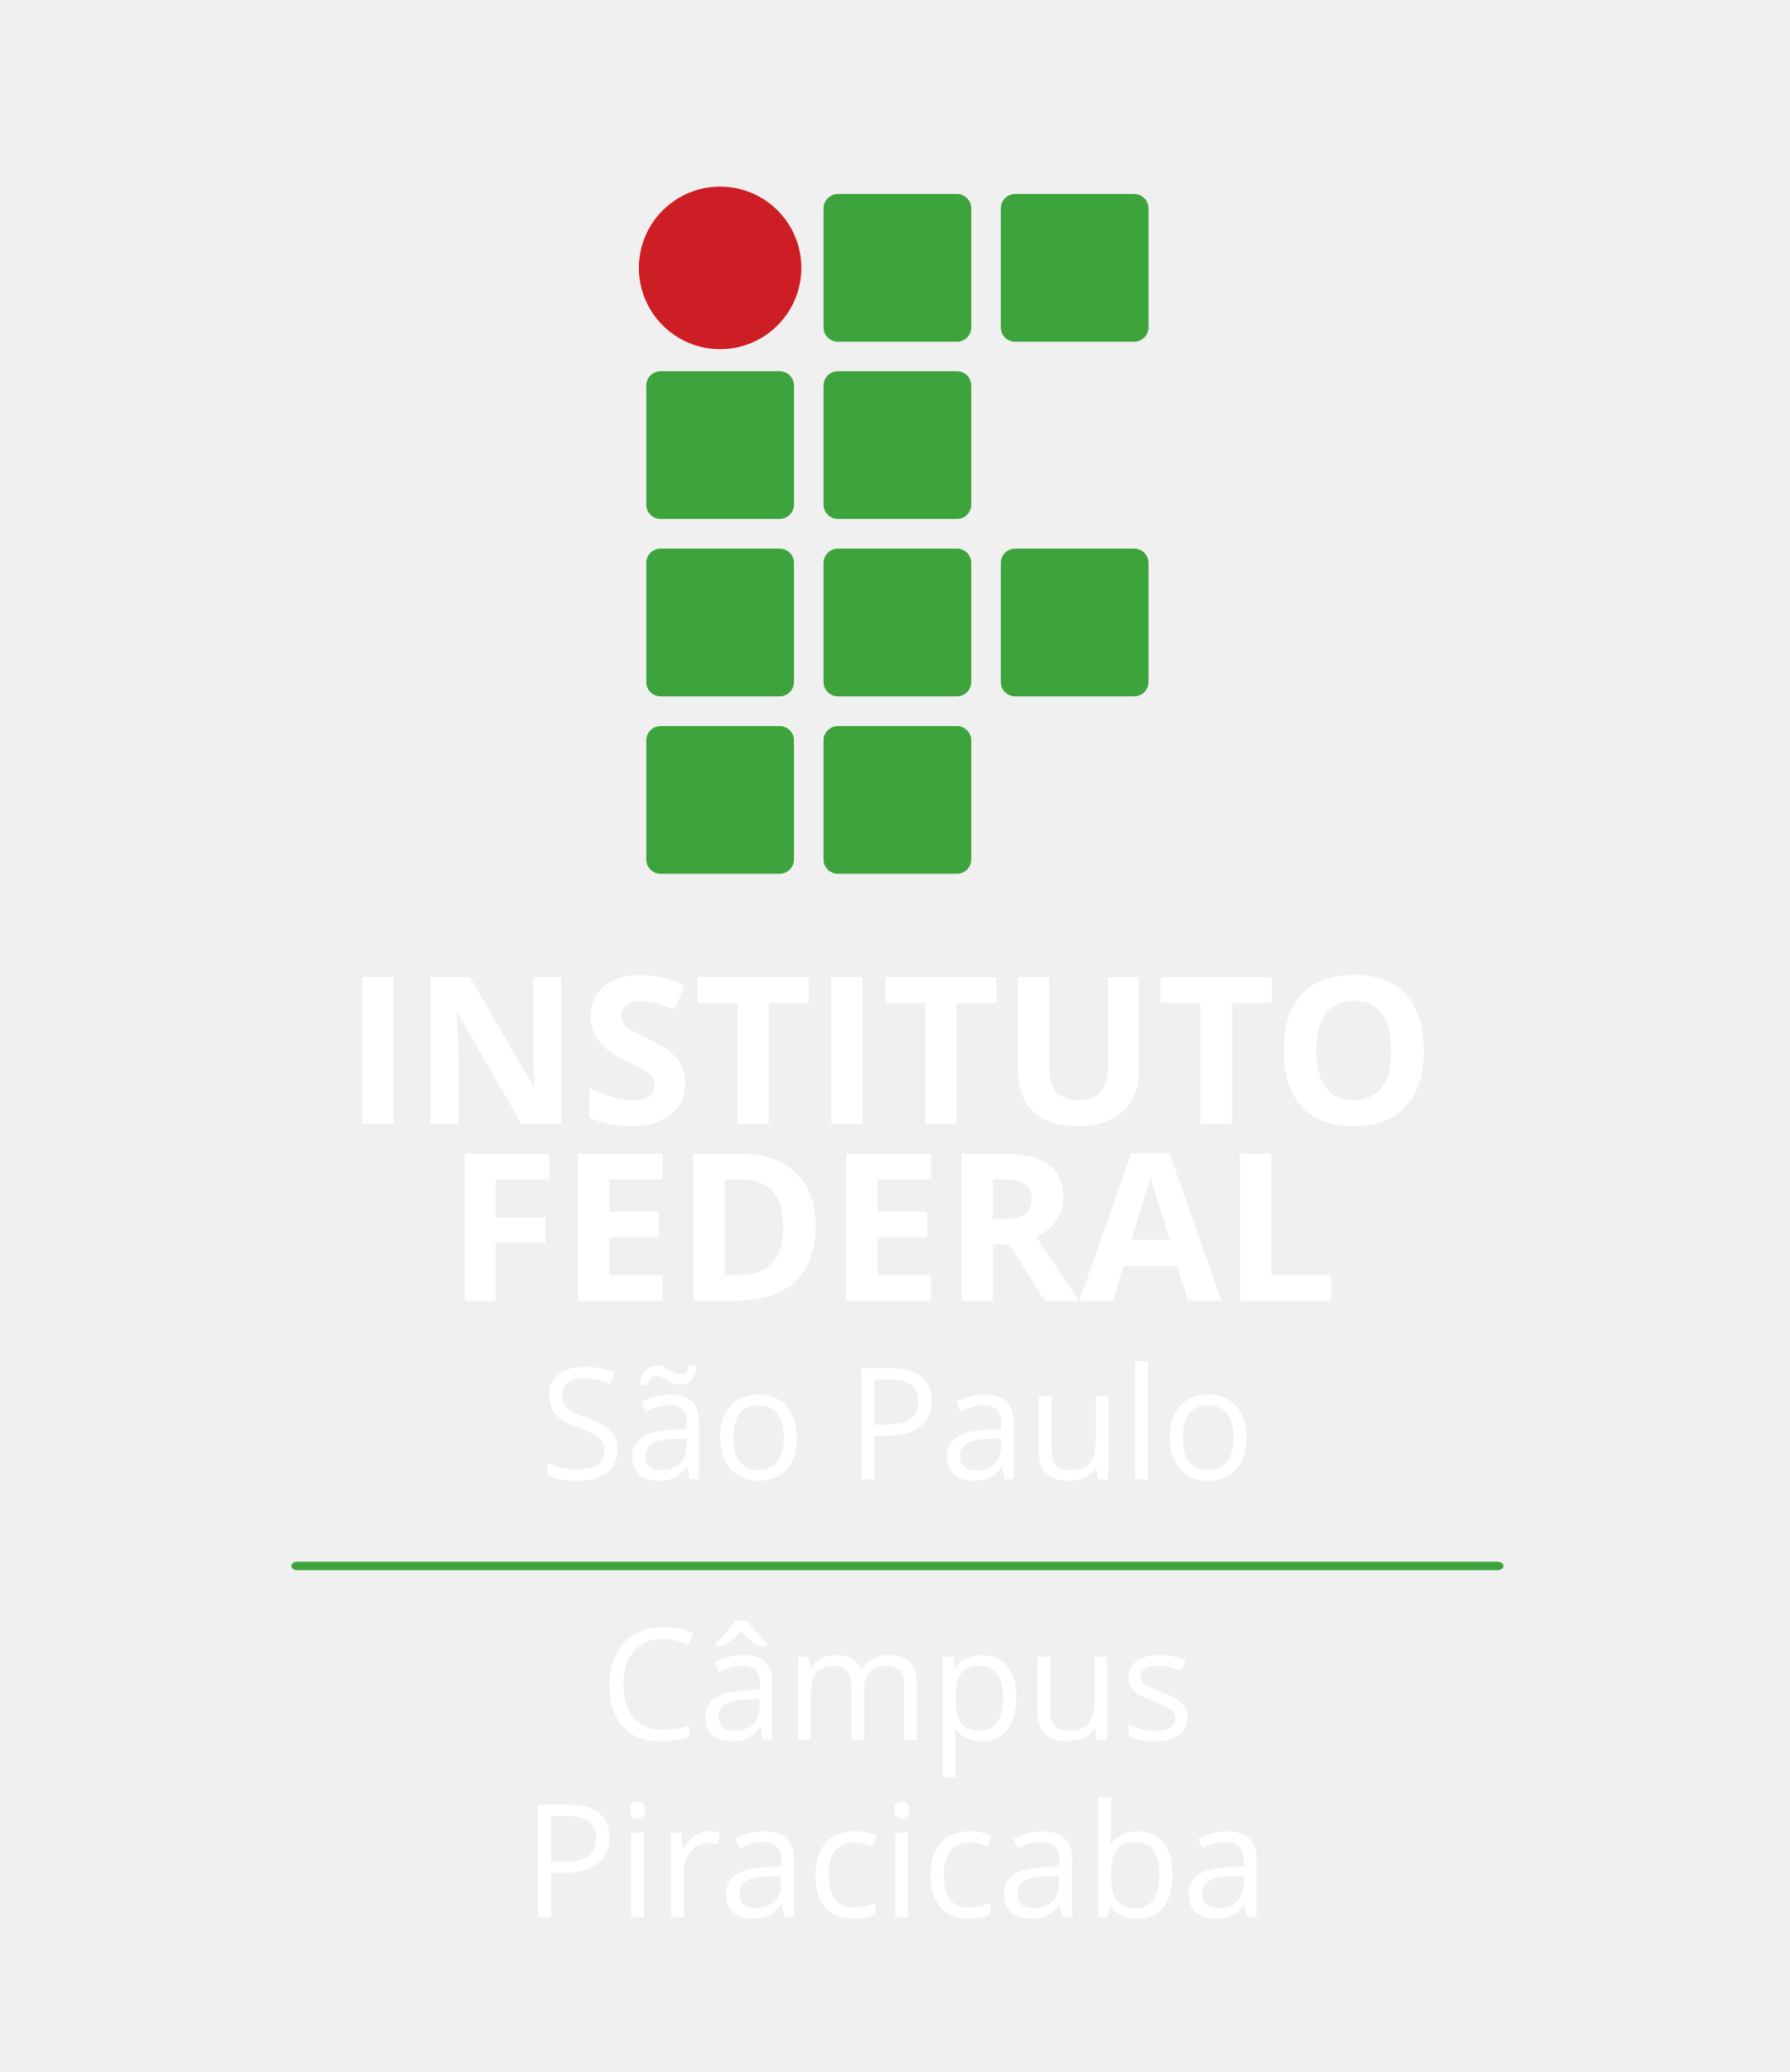
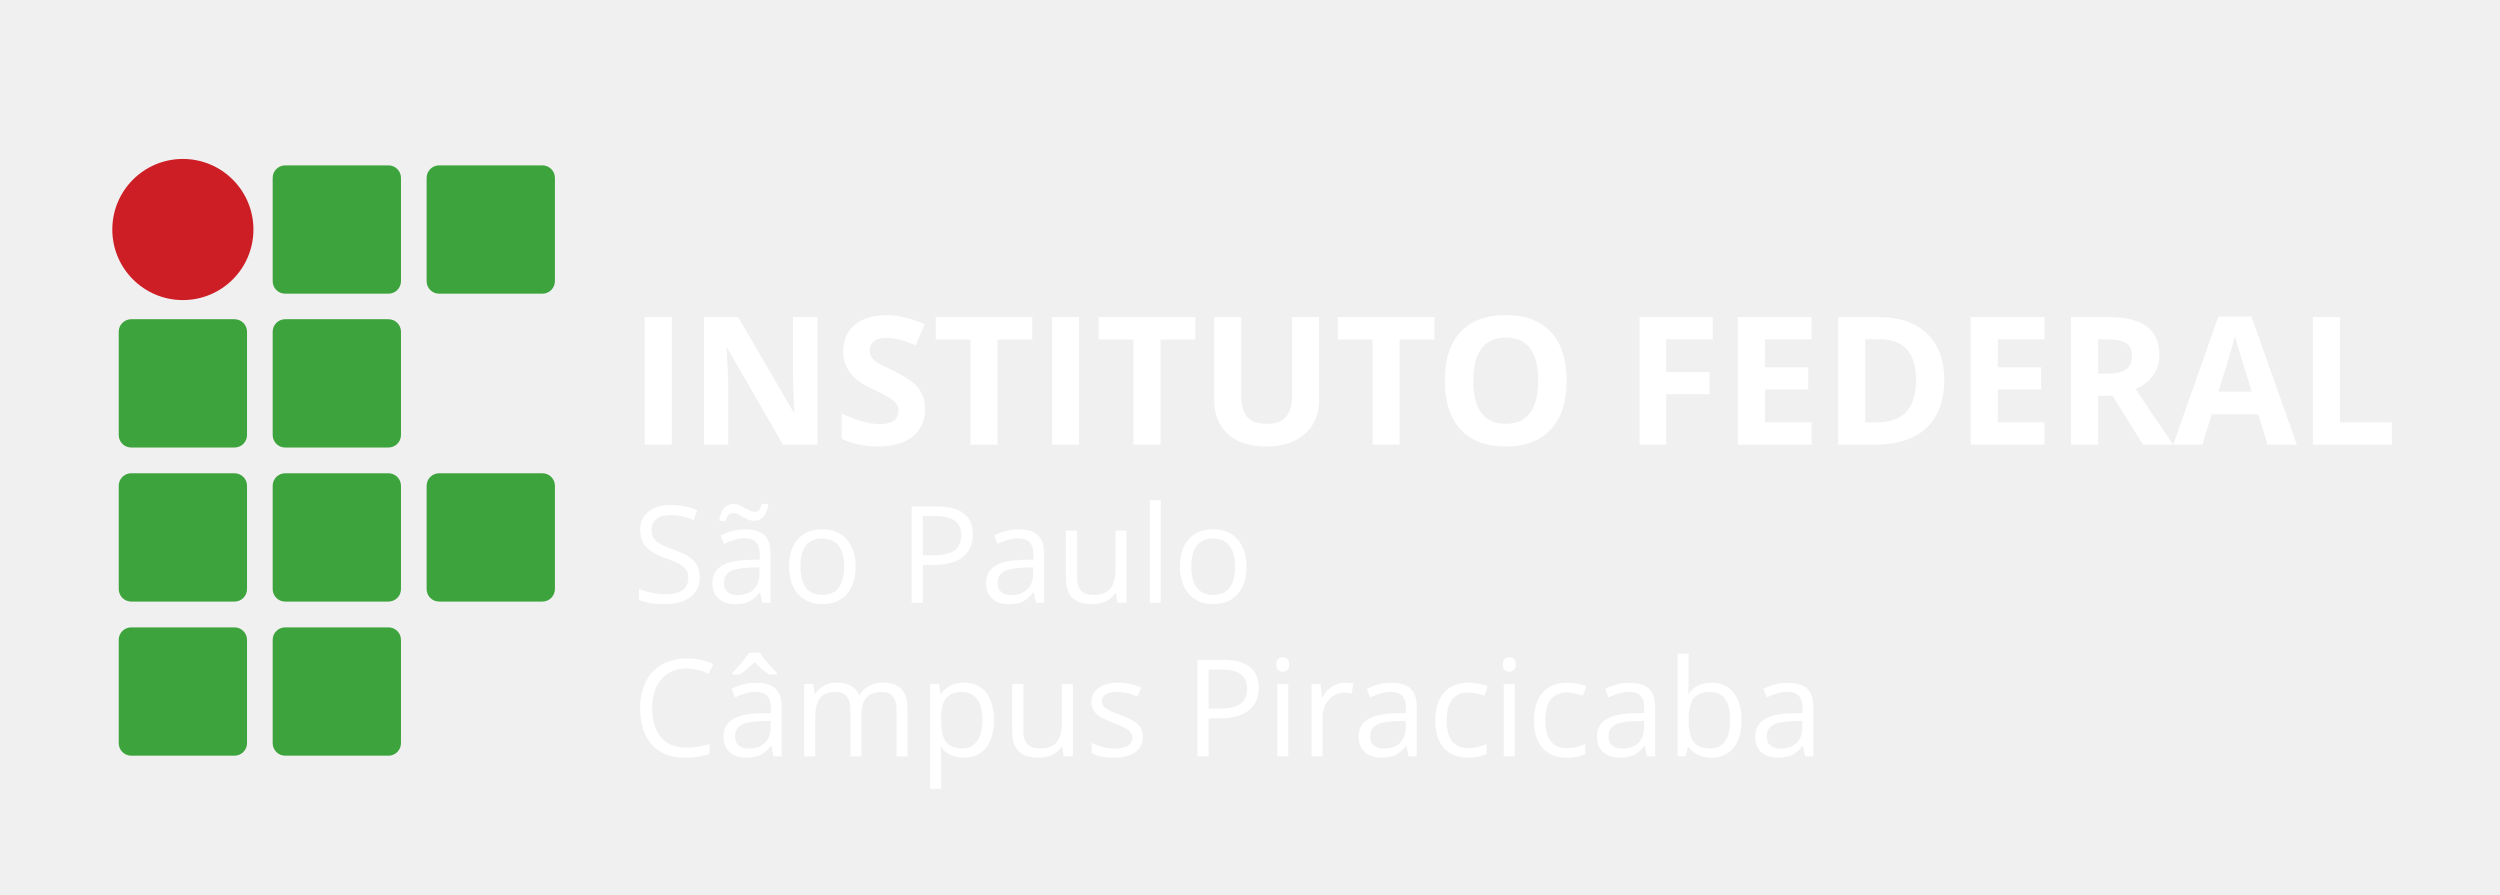
- <svg xmlns="http://www.w3.org/2000/svg" width="270" height="312.5" viewBox="0 0 270 312.5">
+ <svg xmlns="http://www.w3.org/2000/svg" width="440" height="157.5" viewBox="0 0 440 157.5">
  <defs>
    <clipPath id="a">
-       <path d="M0 250h216V0H0v250z" />
-     </clipPath>
-     <clipPath id="b">
-       <path d="M0 250h216V0H0v250z" />
+       <path d="M0 126h352V0H0v126z" />
    </clipPath>
  </defs>
-   <g clip-path="url(#a)" transform="matrix(1.25 0 0 -1.25 0 312.5)">
-     <path d="M181.413 61.055c0-.28-.302-.506-.67-.506H35.836c-.37 0-.67.226-.67.506s.3.509.67.509h144.907c.368 0 .67-.23.67-.51" fill="#3da33c" />
+   <g clip-path="url(#a)" transform="matrix(1.25 0 0 -1.25 0 157.5)">
+     <path d="M78.13 43.059a1.76 1.76 0 0 0-1.76-1.76H61.83a1.76 1.76 0 0 0-1.761 1.76v14.546a1.76 1.76 0 0 0 1.76 1.759h14.543a1.76 1.76 0 0 0 1.76-1.76V43.06zM56.457 86.41a1.76 1.76 0 0 0-1.762-1.76H40.152c-.972 0-1.759.787-1.759 1.76v14.545c0 .973.787 1.76 1.759 1.76h14.543c.972 0 1.762-.787 1.762-1.76V86.41zm21.673 0a1.76 1.76 0 0 0-1.76-1.76H61.83a1.76 1.76 0 0 0-1.761 1.76v14.545c0 .973.788 1.76 1.76 1.76h14.543a1.76 1.76 0 0 0 1.76-1.76V86.41zM34.781 64.747c0-.97-.79-1.758-1.76-1.758H18.476c-.972 0-1.759.788-1.759 1.758v14.546c0 .973.787 1.76 1.76 1.76H33.02c.97 0 1.76-.787 1.76-1.76V64.747zm21.676 0c0-.97-.79-1.758-1.762-1.758H40.152c-.972 0-1.759.788-1.759 1.758v14.546c0 .973.787 1.76 1.759 1.76h14.543c.972 0 1.762-.787 1.762-1.76V64.747zM34.781 43.059c0-.973-.79-1.76-1.76-1.76H18.476c-.972 0-1.759.787-1.759 1.76v14.546c0 .97.787 1.759 1.76 1.759H33.02c.97 0 1.76-.788 1.76-1.76V43.06zm21.676 0c0-.973-.79-1.76-1.762-1.76H40.152c-.972 0-1.759.787-1.759 1.76v14.546c0 .97.787 1.759 1.759 1.759h14.543c.972 0 1.762-.788 1.762-1.76V43.06zM34.781 21.36c0-.97-.79-1.76-1.76-1.76H18.476a1.76 1.76 0 0 0-1.759 1.76v14.55c0 .968.787 1.755 1.76 1.755H33.02c.97 0 1.76-.787 1.76-1.756V21.36zm21.676 0c0-.97-.79-1.76-1.762-1.76H40.152a1.76 1.76 0 0 0-1.759 1.76v14.55c0 .968.787 1.755 1.759 1.755h14.543a1.76 1.76 0 0 0 1.762-1.756V21.36z" fill="#3da33c" />
+     <path d="M35.683 93.683c0-5.487-4.446-9.934-9.936-9.934-5.487 0-9.934 4.447-9.934 9.934 0 5.487 4.447 9.937 9.934 9.937 5.49 0 9.936-4.45 9.936-9.937" fill="#cd1e25" />
  </g>
-   <text transform="matrix(1.25 0 0 1.24784 81.397 223.097)" style="-inkscape-font-specification:OpenSans" font-weight="400" font-size="18.78" font-family="Open Sans" fill="#fff">
-     <tspan x="0 10.31 20.751 32.094 36.977 48.282 58.724 70.254 75.006" y="0">São Paulo</tspan>
+   <text transform="matrix(1.25 0 0 1.24784 110.641 78.267)" style="-inkscape-font-specification:OpenSans-Bold" font-weight="700" font-size="25.217" font-family="Open Sans" fill="#fff">
+     <tspan x="0 8.372 28.924 42.869 57.47 65.817 80.494 99.608 114.234 134.358 140.965 154.859 168.981 187.642 201.764 218.508 235.958" y="0">INSTITUTO FEDERAL</tspan>
  </text>
-   <g clip-path="url(#b)" transform="matrix(1.25 0 0 -1.25 0 312.5)">
-     <path d="M117.202 210.5c0-.961-.775-1.735-1.733-1.735H101.11a1.73 1.73 0 0 0-1.733 1.735v14.355c0 .958.774 1.736 1.733 1.736h14.358c.958 0 1.733-.778 1.733-1.736V210.5zm21.39 0c0-.961-.775-1.735-1.732-1.735H122.5c-.957 0-1.734.774-1.734 1.735v14.355c0 .958.777 1.736 1.735 1.736h14.359c.957 0 1.732-.778 1.732-1.736V210.5zm0-42.782c0-.96-.775-1.735-1.732-1.735H122.5c-.957 0-1.734.775-1.734 1.735v14.354c0 .96.777 1.736 1.735 1.736h14.359c.957 0 1.732-.775 1.732-1.736v-14.354zM95.81 189.124c0-.962-.775-1.737-1.733-1.737H79.72c-.961 0-1.735.775-1.735 1.737v14.352c0 .959.774 1.735 1.735 1.735h14.356c.958 0 1.733-.776 1.733-1.735v-14.352zm21.392 0c0-.962-.775-1.737-1.733-1.737H101.11c-.96 0-1.733.775-1.733 1.737v14.352c0 .959.774 1.735 1.733 1.735h14.358c.958 0 1.733-.776 1.733-1.735v-14.352zM95.81 167.718c0-.96-.775-1.735-1.733-1.735H79.72c-.961 0-1.735.775-1.735 1.735v14.354c0 .96.774 1.736 1.735 1.736h14.356c.958 0 1.733-.775 1.733-1.736v-14.354zm21.392 0c0-.96-.775-1.735-1.733-1.735H101.11c-.96 0-1.733.775-1.733 1.735v14.354c0 .96.774 1.736 1.733 1.736h14.358c.958 0 1.733-.775 1.733-1.736v-14.354zM95.81 146.306a1.73 1.73 0 0 0-1.733-1.734H79.72a1.73 1.73 0 0 0-1.735 1.734v14.353c0 .959.774 1.734 1.735 1.734h14.356c.958 0 1.733-.775 1.733-1.734v-14.353zm21.392 0a1.73 1.73 0 0 0-1.733-1.734H101.11a1.73 1.73 0 0 0-1.733 1.734v14.353c0 .959.774 1.734 1.733 1.734h14.358c.958 0 1.733-.775 1.733-1.734v-14.353z" fill="#3da33c" />
-     <path d="M96.7 217.678c0-5.416-4.387-9.806-9.803-9.806-5.413 0-9.803 4.39-9.803 9.806 0 5.418 4.39 9.805 9.803 9.805a9.8 9.8 0 0 0 9.803-9.805" fill="#cd1e25" />
-   </g>
-   <text transform="matrix(1.25 0 0 1.24783 51.855 169.545)" style="-inkscape-font-specification:OpenSans-Bold" font-weight="700" font-size="24.887" font-family="Open Sans" fill="#fff">
-     <tspan x="0 8.262 28.545 42.307 56.717 64.954 79.438 98.302 112.736" y="0">INSTITUTO</tspan>
-     <tspan x="12.369 26.081 40.018 58.434 72.37 88.895 106.116" y="21.353">FEDERAL</tspan>
+   <text transform="matrix(1.25 0 0 1.24784 111.221 106.094)" style="-inkscape-font-specification:OpenSans" font-weight="400" font-size="19.054" font-family="Open Sans" fill="#fff">
+     <tspan x="0 10.461 21.055 32.563 37.517 48.988 59.582 71.281 76.102" y="0">São Paulo</tspan>
  </text>
-   <text transform="matrix(1.25 0 0 1.24784 90.513 262.393)" style="-inkscape-font-specification:OpenSans" font-weight="400" font-size="18.78" font-family="Open Sans" fill="#fff">
-     <tspan x="0 11.85 22.291 39.756 51.268 62.799" y="0">Câmpus</tspan>
-   </text>
-   <text transform="matrix(1.25 0 0 1.24784 78.8 289.156)" style="-inkscape-font-specification:OpenSans" font-weight="400" font-size="19.055" font-family="Open Sans" fill="#fff">
-     <tspan x="0 11.471 16.292 24.066 34.66 43.73 48.551 57.621 68.215 79.896" y="0">Piracicaba</tspan>
+   <text transform="matrix(1.25 0 0 1.24784 111.221 133.115)" style="-inkscape-font-specification:OpenSans" font-weight="400" font-size="19.055" font-family="Open Sans" fill="#fff">
+     <tspan x="0 12.023 22.618 40.338 52.019 63.718 72.807 77.761 89.232 94.053 101.827 112.422 121.491 126.312 135.382 145.977 157.657" y="0">Câmpus Piracicaba</tspan>
  </text>
</svg>
